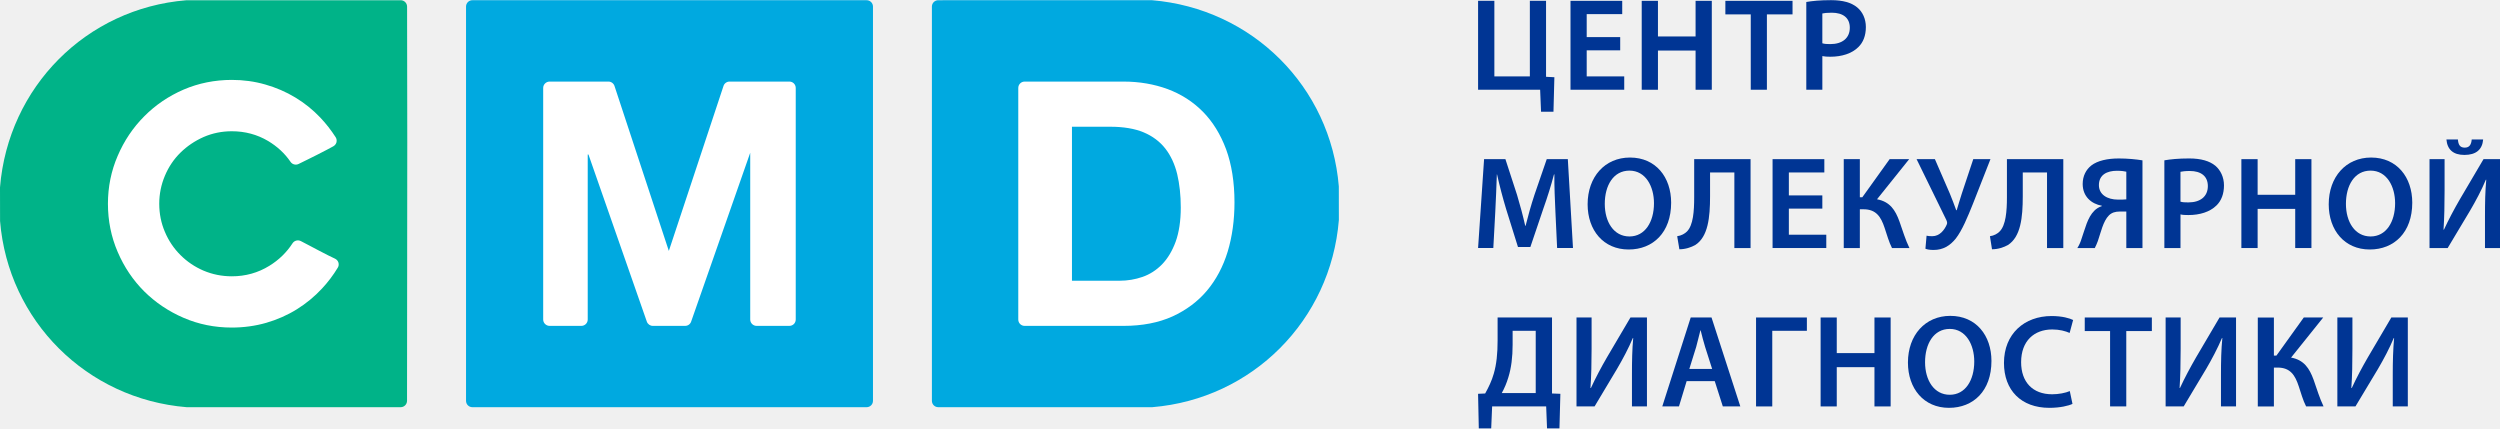
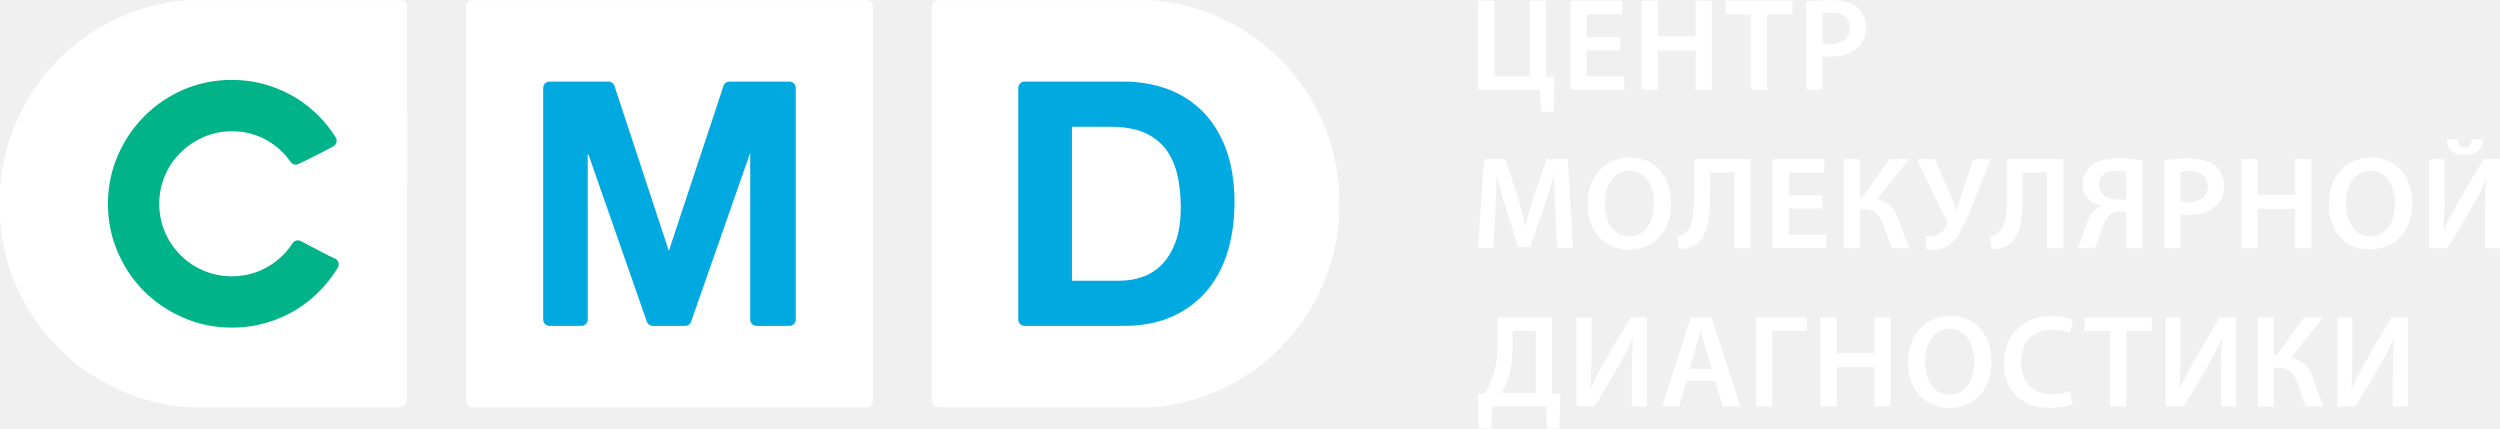
<svg xmlns="http://www.w3.org/2000/svg" width="245px" height="42px" viewBox="0 0 245 42">
-   <polygon fill="#003594" points="146.448,0.081 146.448,7.489 149.926,7.489 149.926,0.081 151.513,0.081 151.513,7.526 152.329,7.568 152.24,10.95 151.022,10.95 150.934,8.796 144.852,8.796 144.852,0.081 " />
-   <polygon fill="#003594" points="158.78,4.932 155.496,4.932 155.496,7.487 159.175,7.487 159.175,8.794 153.909,8.794 153.909,0.081 158.978,0.081 158.978,1.384 155.496,1.384 155.496,3.636 158.78,3.636 " />
-   <polygon fill="#003594" points="162.479,0.081 162.479,3.573 166.167,3.573 166.167,0.081 167.756,0.081 167.756,8.796 166.167,8.796 166.167,4.954 162.479,4.954 162.479,8.796 160.888,8.796 160.888,0.081 " />
-   <polygon fill="#003594" points="171.574,1.41 169.086,1.41 169.086,0.081 175.668,0.081 175.668,1.41 173.156,1.41 173.156,8.794 171.574,8.794 " />
-   <path fill="#003594" d="M177.016,0.195c0.575-0.101,1.367-0.18,2.427-0.18c1.168,0,2.004,0.246,2.563,0.711 c0.519,0.426,0.849,1.112,0.849,1.924c0,0.834-0.258,1.501-0.735,1.964c-0.641,0.638-1.631,0.946-2.751,0.946 c-0.304,0-0.56-0.015-0.779-0.063v3.296h-1.573V0.195z M178.589,4.242c0.211,0.065,0.452,0.08,0.779,0.08 c1.188,0,1.913-0.594,1.913-1.608c0-0.969-0.671-1.469-1.771-1.469c-0.445,0-0.753,0.035-0.921,0.076V4.242z" />
-   <path fill="#003594" d="M152.431,20.757c-0.052-1.126-0.115-2.483-0.102-3.663h-0.039c-0.28,1.067-0.645,2.241-1.038,3.341 l-1.276,3.771h-1.215l-1.162-3.722c-0.334-1.112-0.648-2.301-0.888-3.39h-0.02c-0.039,1.141-0.093,2.521-0.156,3.715l-0.19,3.497 h-1.493l0.588-8.709h2.09l1.14,3.502c0.309,1.021,0.584,2.06,0.801,3.028h0.037c0.237-0.945,0.534-2.02,0.871-3.038l1.202-3.492 h2.066l0.506,8.709h-1.555L152.431,20.757z" />
-   <path fill="#003594" d="M163.772,19.863c0,2.92-1.773,4.588-4.163,4.588c-2.471,0-4.022-1.883-4.022-4.429 c0-2.692,1.691-4.583,4.152-4.583C162.271,15.439,163.772,17.369,163.772,19.863 M157.268,19.977c0,1.786,0.888,3.196,2.418,3.196 c1.534,0,2.404-1.437,2.404-3.256c0-1.644-0.812-3.196-2.404-3.196C158.107,16.721,157.268,18.183,157.268,19.977" />
-   <path fill="#003594" d="M171.555,15.597v8.711h-1.587v-7.406h-2.382v2.33c0,2.078-0.192,3.979-1.456,4.783 c-0.393,0.215-0.944,0.414-1.552,0.414l-0.213-1.281c0.403-0.052,0.749-0.25,0.959-0.463c0.61-0.611,0.706-1.992,0.706-3.337v-3.751 H171.555z" />
-   <polygon fill="#003594" points="178.589,20.444 175.308,20.444 175.308,23.002 178.976,23.002 178.976,24.306 173.712,24.306 173.712,15.597 178.785,15.597 178.785,16.901 175.308,16.901 175.308,19.15 178.589,19.15 " />
-   <path fill="#003594" d="M182.265,15.597v3.738h0.24l2.679-3.738h1.915l-3.152,3.932c1.264,0.233,1.795,1.059,2.194,2.16 c0.326,0.91,0.582,1.798,0.983,2.619h-1.708c-0.306-0.591-0.499-1.317-0.723-1.974c-0.35-1.06-0.816-1.825-2.068-1.825h-0.36v3.799 h-1.578v-8.711H182.265z" />
-   <path fill="#003594" d="M189.62,15.597l1.475,3.401c0.231,0.564,0.425,1.082,0.614,1.602h0.05c0.119-0.399,0.277-0.942,0.497-1.627 l1.124-3.376h1.685l-1.719,4.38c-0.509,1.267-1.049,2.592-1.681,3.402c-0.57,0.71-1.257,1.116-2.162,1.116 c-0.393,0-0.625-0.044-0.812-0.12l0.113-1.279c0.141,0.039,0.306,0.052,0.558,0.052c0.738,0,1.188-0.619,1.408-1.114 c0.081-0.165,0.051-0.283-0.025-0.466l-2.92-5.971H189.62z" />
-   <path fill="#003594" d="M202.204,15.597v8.711h-1.596v-7.406h-2.377v2.33c0,2.078-0.195,3.979-1.461,4.783 c-0.384,0.215-0.944,0.414-1.554,0.414l-0.202-1.281c0.401-0.052,0.747-0.25,0.95-0.463c0.61-0.611,0.715-1.992,0.715-3.337v-3.751 H202.204z" />
-   <path fill="#003594" d="M203.58,24.308c0.167-0.258,0.304-0.563,0.405-0.892c0.358-0.995,0.58-2.106,1.271-2.777 c0.188-0.194,0.449-0.35,0.723-0.438v-0.039c-1.029-0.185-1.876-0.906-1.876-2.134c0-0.787,0.335-1.41,0.847-1.813 c0.612-0.472,1.585-0.686,2.696-0.686c0.855,0,1.704,0.083,2.316,0.185v8.595h-1.583V20.73h-0.634c-0.458,0-0.799,0.111-1.067,0.374 c-0.58,0.571-0.814,1.745-1.09,2.521c-0.089,0.23-0.165,0.425-0.298,0.683H203.58z M208.379,16.826 c-0.169-0.041-0.473-0.091-0.914-0.091c-0.972,0-1.772,0.387-1.772,1.41c0,0.916,0.812,1.417,1.873,1.417 c0.311,0,0.623,0,0.813-0.024V16.826z" />
-   <path fill="#003594" d="M212.106,15.713c0.581-0.102,1.367-0.185,2.433-0.185c1.159,0,1.995,0.25,2.56,0.711 c0.51,0.432,0.851,1.115,0.851,1.929c0,0.83-0.258,1.502-0.735,1.966c-0.645,0.636-1.63,0.941-2.755,0.941 c-0.3,0-0.551-0.008-0.772-0.063v3.296h-1.58V15.713z M213.687,19.762c0.202,0.065,0.449,0.074,0.772,0.074 c1.189,0,1.91-0.59,1.91-1.602c0-0.97-0.671-1.477-1.769-1.477c-0.441,0-0.745,0.042-0.914,0.079V19.762z" />
-   <polygon fill="#003594" points="221.247,15.597 221.247,19.089 224.931,19.089 224.931,15.597 226.521,15.597 226.521,24.308 224.931,24.308 224.931,20.47 221.247,20.47 221.247,24.308 219.655,24.308 219.655,15.597 " />
-   <path fill="#003594" d="M236.402,19.863c0,2.92-1.778,4.588-4.163,4.588c-2.471,0-4.024-1.883-4.024-4.429 c0-2.692,1.695-4.583,4.152-4.583C234.9,15.439,236.402,17.369,236.402,19.863 M229.901,19.977c0,1.786,0.89,3.196,2.416,3.196 c1.538,0,2.404-1.437,2.404-3.256c0-1.644-0.812-3.196-2.404-3.196C230.734,16.721,229.901,18.183,229.901,19.977" />
-   <path fill="#003594" d="M239.569,15.597v3.078c0,1.381-0.024,2.663-0.103,3.827l0.039,0.008c0.452-0.977,1.008-2.026,1.58-3.01 l2.299-3.903H245v8.711h-1.472v-3.076c0-1.381,0.021-2.497,0.126-3.621h-0.039c-0.412,0.998-0.994,2.085-1.539,3.015l-2.205,3.683 h-1.778v-8.711H239.569z M240.874,13.67c0.041,0.466,0.169,0.799,0.67,0.799c0.476,0,0.639-0.32,0.685-0.799h1.12 c-0.083,1.006-0.713,1.513-1.839,1.513c-1.099,0-1.676-0.531-1.761-1.513H240.874z" />
-   <path fill="#003594" d="M152.097,31.112v7.449l0.82,0.032l-0.091,3.391h-1.216l-0.085-2.156h-5.296l-0.091,2.156h-1.216 l-0.071-3.391l0.696-0.032c0.341-0.615,0.646-1.246,0.84-1.932c0.273-0.93,0.378-1.988,0.378-3.241v-2.276H152.097z M148.237,33.793 c0,1.188-0.13,2.264-0.415,3.174c-0.167,0.573-0.41,1.127-0.65,1.556h3.329V32.42h-2.264V33.793z" />
-   <path fill="#003594" d="M155.976,31.114v3.073c0,1.385-0.028,2.665-0.11,3.831l0.043,0.01c0.451-0.981,1.005-2.031,1.574-3.008 l2.301-3.906h1.617v8.716h-1.47v-3.078c0-1.385,0.02-2.498,0.124-3.623h-0.037c-0.417,0.995-0.999,2.083-1.544,3.013l-2.207,3.688 h-1.77v-8.716H155.976z" />
-   <path fill="#003594" d="M165.29,37.354l-0.751,2.474h-1.635l2.787-8.716h2.038l2.822,8.716h-1.715l-0.79-2.474H165.29z M167.79,36.157l-0.686-2.151c-0.167-0.525-0.311-1.124-0.438-1.627h-0.028c-0.133,0.503-0.271,1.111-0.414,1.627l-0.671,2.151 H167.79z" />
-   <polygon fill="#003594" points="177.074,31.114 177.074,32.418 173.682,32.418 173.682,39.83 172.093,39.83 172.093,31.114 " />
-   <polygon fill="#003594" points="180.002,31.114 180.002,34.604 183.697,34.604 183.697,31.114 185.283,31.114 185.283,39.83 183.697,39.83 183.697,35.982 180.002,35.982 180.002,39.83 178.42,39.83 178.42,31.114 " />
-   <path fill="#003594" d="M195.162,35.374c0,2.931-1.767,4.594-4.165,4.594c-2.464,0-4.019-1.885-4.019-4.438 c0-2.688,1.693-4.575,4.15-4.575C193.662,30.954,195.162,32.882,195.162,35.374 M188.656,35.495c0,1.782,0.891,3.192,2.421,3.192 c1.534,0,2.4-1.431,2.4-3.261c0-1.634-0.808-3.192-2.4-3.192C189.499,32.234,188.656,33.699,188.656,35.495" />
-   <path fill="#003594" d="M203.103,39.582c-0.376,0.18-1.205,0.386-2.265,0.386c-2.768,0-4.449-1.728-4.449-4.397 c0-2.864,2.008-4.6,4.669-4.6c1.046,0,1.782,0.223,2.107,0.388l-0.341,1.269c-0.41-0.183-0.989-0.341-1.699-0.341 c-1.773,0-3.055,1.117-3.055,3.209c0,1.928,1.112,3.143,3.042,3.143c0.629,0,1.302-0.128,1.728-0.313L203.103,39.582z" />
-   <polygon fill="#003594" points="206.788,32.444 204.305,32.444 204.305,31.114 210.882,31.114 210.882,32.444 208.375,32.444 208.375,39.828 206.788,39.828 " />
-   <path fill="#003594" d="M213.704,31.114v3.073c0,1.385-0.028,2.665-0.103,3.831l0.035,0.01c0.451-0.981,1.016-2.031,1.58-3.008 l2.299-3.906h1.617v8.716h-1.477v-3.078c0-1.385,0.024-2.498,0.135-3.623h-0.039c-0.419,0.995-0.996,2.083-1.541,3.013l-2.21,3.688 h-1.769v-8.716H213.704z" />
-   <path fill="#003594" d="M222.842,31.114v3.733h0.248l2.681-3.733h1.905l-3.151,3.929c1.268,0.231,1.8,1.06,2.203,2.158 c0.325,0.918,0.582,1.801,0.981,2.629H226c-0.31-0.595-0.503-1.32-0.725-1.98c-0.352-1.063-0.812-1.828-2.07-1.828h-0.363v3.809 h-1.578v-8.716H222.842z" />
-   <path fill="#003594" d="M230.537,31.114v3.073c0,1.385-0.02,2.665-0.106,3.831l0.043,0.01c0.45-0.981,1.012-2.031,1.578-3.008 l2.299-3.906h1.615v8.716h-1.476v-3.078c0-1.385,0.032-2.498,0.132-3.623h-0.034c-0.413,0.995-0.994,2.083-1.539,3.013l-2.215,3.688 h-1.773v-8.716H230.537z" />
-   <path fill="#00A9E0" d="M84.928,0.022H46.294c-0.349,0-0.623,0.279-0.623,0.624V39.28c0,0.343,0.274,0.625,0.623,0.625h38.634 c0.349,0,0.624-0.282,0.624-0.625V0.646C85.552,0.302,85.277,0.022,84.928,0.022" />
-   <path fill="#00A9E0" d="M131.204,18.263c-0.803-9.761-8.485-17.434-18.336-18.245L91.949,0.023c-0.347,0-0.623,0.278-0.623,0.623 V39.28c0,0.343,0.276,0.625,0.623,0.625h20.937c0.016,0,0.035-0.002,0.048-0.002c9.787-0.813,17.473-8.502,18.275-18.34 L131.204,18.263z" />
-   <path fill="#00B388" d="M39.894,0.646c-0.004-0.345-0.28-0.623-0.625-0.623L18.245,0.027C8.474,0.822,0.801,8.515,0,18.366 l0.006,3.297c0.797,9.772,8.488,17.438,18.289,18.242c0.013,0.003,0.036,0.003,0.047,0.003l20.92-0.003 c0.346,0,0.627-0.282,0.627-0.625c0-4.221,0.009-8.447,0.012-12.67C39.913,18.619,39.923,9.56,39.894,0.646" />
-   <path fill="#FFFFFF" d="M33.099,26.237c-0.437,0.725-0.953,1.406-1.532,2.029c-0.729,0.789-1.565,1.476-2.476,2.044 c-0.917,0.571-1.93,1.018-3.003,1.328c-1.074,0.308-2.211,0.463-3.37,0.463c-1.674,0-3.262-0.319-4.725-0.954 c-1.479-0.634-2.776-1.515-3.865-2.596c-1.091-1.089-1.965-2.387-2.593-3.856c-0.638-1.474-0.958-3.064-0.958-4.731 c0-1.643,0.32-3.225,0.958-4.694c0.628-1.47,1.502-2.771,2.6-3.87c1.091-1.104,2.387-1.982,3.852-2.618 c1.47-0.631,3.067-0.952,4.732-0.952c1.124,0,2.231,0.149,3.284,0.453c1.045,0.298,2.035,0.723,2.936,1.271 c0.902,0.541,1.726,1.207,2.444,1.962c0.566,0.593,1.07,1.247,1.515,1.937c0.093,0.145,0.116,0.324,0.075,0.498 c-0.044,0.161-0.16,0.305-0.311,0.388l-0.652,0.35c-0.317,0.168-0.621,0.32-0.912,0.47l-0.975,0.486 c-0.242,0.118-0.521,0.263-0.867,0.427c-0.274,0.132-0.612,0.045-0.786-0.214c-0.559-0.823-1.298-1.505-2.201-2.044 c-1.07-0.634-2.259-0.951-3.551-0.951c-0.979,0-1.909,0.19-2.771,0.567c-0.859,0.381-1.616,0.894-2.26,1.527 c-0.646,0.632-1.161,1.396-1.524,2.261c-0.37,0.871-0.557,1.796-0.557,2.748c0,0.981,0.187,1.909,0.557,2.767 c0.363,0.86,0.878,1.623,1.524,2.264c0.646,0.646,1.407,1.161,2.262,1.527c0.861,0.364,1.791,0.554,2.77,0.554 c1.333,0,2.567-0.341,3.674-1.027c0.932-0.569,1.698-1.315,2.275-2.209c0.176-0.268,0.523-0.362,0.813-0.216l0.831,0.434 c0.354,0.178,0.666,0.347,0.954,0.504c0.296,0.158,0.593,0.313,0.909,0.468c0.182,0.092,0.408,0.195,0.663,0.321 c0.158,0.078,0.281,0.215,0.331,0.386C33.215,25.904,33.196,26.089,33.099,26.237" />
-   <path fill="#FFFFFF" d="M77.982,31.313c0,0.345-0.273,0.623-0.626,0.623h-3.207c-0.343,0-0.627-0.278-0.627-0.623V14.968 l-5.789,16.546c-0.084,0.253-0.318,0.422-0.593,0.422h-3.167c-0.258,0-0.497-0.169-0.584-0.418l-5.721-16.38 c0.004,0.022-0.052,0-0.071,0v16.175c0,0.345-0.279,0.623-0.627,0.623h-3.106c-0.346,0-0.632-0.278-0.632-0.623V8.618 c0-0.342,0.286-0.624,0.632-0.624h5.762c0.269,0,0.509,0.177,0.593,0.427l5.327,16.169l5.358-16.169 c0.081-0.25,0.321-0.427,0.594-0.427h5.858c0.353,0,0.626,0.282,0.626,0.624V31.313z" />
-   <path fill="#FFFFFF" d="M120.159,14.633c-0.548-1.47-1.313-2.712-2.28-3.688c-0.969-0.981-2.136-1.725-3.45-2.213 c-1.321-0.486-2.774-0.737-4.314-0.737h-9.703c-0.346,0-0.621,0.282-0.621,0.624v22.694c0,0.345,0.274,0.623,0.621,0.623h9.703 c1.823,0,3.432-0.313,4.782-0.923c1.347-0.615,2.485-1.462,3.386-2.531c0.898-1.07,1.583-2.355,2.03-3.823 c0.445-1.474,0.667-3.095,0.667-4.828C120.979,17.855,120.699,16.104,120.159,14.633 M115.214,23.688 c-0.335,0.91-0.786,1.657-1.34,2.226c-0.558,0.568-1.204,0.981-1.917,1.226c-0.711,0.244-1.453,0.371-2.21,0.371h-4.695V12.42h3.751 c1.292,0,2.397,0.182,3.274,0.551c0.874,0.366,1.594,0.908,2.13,1.596c0.533,0.688,0.922,1.527,1.159,2.5 c0.229,0.969,0.35,2.067,0.35,3.265C115.716,21.646,115.543,22.775,115.214,23.688" />
+   <polygon fill="#FFFFFF" points="146.448,0.081 146.448,7.489 149.926,7.489 149.926,0.081 151.513,0.081 151.513,7.526  152.329,7.568 152.24,10.95 151.022,10.95 150.934,8.796 144.852,8.796 144.852,0.081 " />
+   <polygon fill="#FFFFFF" points="158.78,4.932 155.496,4.932 155.496,7.487 159.175,7.487 159.175,8.794 153.909,8.794 153.909,0.081 158.978,0.081 158.978,1.384 155.496,1.384 155.496,3.636 158.78,3.636 " />
+   <polygon fill="#FFFFFF" points="162.479,0.081 162.479,3.573 166.167,3.573 166.167,0.081 167.756,0.081 167.756,8.796 166.167,8.796 166.167,4.954 162.479,4.954 162.479,8.796 160.888,8.796 160.888,0.081 " />
+   <polygon fill="#FFFFFF" points="171.574,1.41 169.086,1.41 169.086,0.081 175.668,0.081 175.668,1.41 173.156,1.41 173.156,8.794 171.574,8.794 " />
+   <path fill="#FFFFFF" d="M177.016,0.195c0.575-0.101,1.367-0.18,2.427-0.18c1.168,0,2.004,0.246,2.563,0.711 c0.519,0.426,0.849,1.112,0.849,1.924c0,0.834-0.258,1.501-0.735,1.964c-0.641,0.638-1.631,0.946-2.751,0.946 c-0.304,0-0.56-0.015-0.779-0.063v3.296h-1.573V0.195z M178.589,4.242c0.211,0.065,0.452,0.08,0.779,0.08 c1.188,0,1.913-0.594,1.913-1.608c0-0.969-0.671-1.469-1.771-1.469c-0.445,0-0.753,0.035-0.921,0.076V4.242z" />
+   <path fill="#FFFFFF" d="M152.431,20.757c-0.052-1.126-0.115-2.483-0.102-3.663h-0.039c-0.28,1.067-0.645,2.241-1.038,3.341 l-1.276,3.771h-1.215l-1.162-3.722c-0.334-1.112-0.648-2.301-0.888-3.39h-0.02c-0.039,1.141-0.093,2.521-0.156,3.715l-0.19,3.497 h-1.493l0.588-8.709h2.09l1.14,3.502c0.309,1.021,0.584,2.06,0.801,3.028h0.037c0.237-0.945,0.534-2.02,0.871-3.038l1.202-3.492 h2.066l0.506,8.709h-1.555L152.431,20.757z" />
+   <path fill="#FFFFFF" d="M163.772,19.863c0,2.92-1.773,4.588-4.163,4.588c-2.471,0-4.022-1.883-4.022-4.429 c0-2.692,1.691-4.583,4.152-4.583C162.271,15.439,163.772,17.369,163.772,19.863 M157.268,19.977c0,1.786,0.888,3.196,2.418,3.196 c1.534,0,2.404-1.437,2.404-3.256c0-1.644-0.812-3.196-2.404-3.196C158.107,16.721,157.268,18.183,157.268,19.977" />
+   <path fill="#FFFFFF" d="M171.555,15.597v8.711h-1.587v-7.406h-2.382v2.33c0,2.078-0.192,3.979-1.456,4.783 c-0.393,0.215-0.944,0.414-1.552,0.414l-0.213-1.281c0.403-0.052,0.749-0.25,0.959-0.463c0.61-0.611,0.706-1.992,0.706-3.337v-3.751 H171.555z" />
+   <polygon fill="#FFFFFF" points="178.589,20.444 175.308,20.444 175.308,23.002 178.976,23.002 178.976,24.306 173.712,24.306 173.712,15.597 178.785,15.597 178.785,16.901 175.308,16.901 175.308,19.15 178.589,19.15 " />
+   <path fill="#FFFFFF" d="M182.265,15.597v3.738h0.24l2.679-3.738h1.915l-3.152,3.932c1.264,0.233,1.795,1.059,2.194,2.16 c0.326,0.91,0.582,1.798,0.983,2.619h-1.708c-0.306-0.591-0.499-1.317-0.723-1.974c-0.35-1.06-0.816-1.825-2.068-1.825h-0.36v3.799 h-1.578v-8.711H182.265z" />
+   <path fill="#FFFFFF" d="M189.62,15.597l1.475,3.401c0.231,0.564,0.425,1.082,0.614,1.602h0.05c0.119-0.399,0.277-0.942,0.497-1.627 l1.124-3.376h1.685l-1.719,4.38c-0.509,1.267-1.049,2.592-1.681,3.402c-0.57,0.71-1.257,1.116-2.162,1.116 c-0.393,0-0.625-0.044-0.812-0.12l0.113-1.279c0.141,0.039,0.306,0.052,0.558,0.052c0.738,0,1.188-0.619,1.408-1.114 c0.081-0.165,0.051-0.283-0.025-0.466l-2.92-5.971H189.62z" />
+   <path fill="#FFFFFF" d="M202.204,15.597v8.711h-1.596v-7.406h-2.377v2.33c0,2.078-0.195,3.979-1.461,4.783 c-0.384,0.215-0.944,0.414-1.554,0.414l-0.202-1.281c0.401-0.052,0.747-0.25,0.95-0.463c0.61-0.611,0.715-1.992,0.715-3.337v-3.751 H202.204z" />
+   <path fill="#FFFFFF" d="M203.58,24.308c0.167-0.258,0.304-0.563,0.405-0.892c0.358-0.995,0.58-2.106,1.271-2.777 c0.188-0.194,0.449-0.35,0.723-0.438v-0.039c-1.029-0.185-1.876-0.906-1.876-2.134c0-0.787,0.335-1.41,0.847-1.813 c0.612-0.472,1.585-0.686,2.696-0.686c0.855,0,1.704,0.083,2.316,0.185v8.595h-1.583V20.73h-0.634c-0.458,0-0.799,0.111-1.067,0.374 c-0.58,0.571-0.814,1.745-1.09,2.521c-0.089,0.23-0.165,0.425-0.298,0.683H203.58z M208.379,16.826 c-0.169-0.041-0.473-0.091-0.914-0.091c-0.972,0-1.772,0.387-1.772,1.41c0,0.916,0.812,1.417,1.873,1.417 c0.311,0,0.623,0,0.813-0.024V16.826z" />
+   <path fill="#FFFFFF" d="M212.106,15.713c0.581-0.102,1.367-0.185,2.433-0.185c1.159,0,1.995,0.25,2.56,0.711 c0.51,0.432,0.851,1.115,0.851,1.929c0,0.83-0.258,1.502-0.735,1.966c-0.645,0.636-1.63,0.941-2.755,0.941 c-0.3,0-0.551-0.008-0.772-0.063v3.296h-1.58V15.713z M213.687,19.762c0.202,0.065,0.449,0.074,0.772,0.074 c1.189,0,1.91-0.59,1.91-1.602c0-0.97-0.671-1.477-1.769-1.477c-0.441,0-0.745,0.042-0.914,0.079V19.762z" />
+   <polygon fill="#FFFFFF" points="221.247,15.597 221.247,19.089 224.931,19.089 224.931,15.597 226.521,15.597 226.521,24.308 224.931,24.308 224.931,20.47 221.247,20.47 221.247,24.308 219.655,24.308 219.655,15.597 " />
+   <path fill="#FFFFFF" d="M236.402,19.863c0,2.92-1.778,4.588-4.163,4.588c-2.471,0-4.024-1.883-4.024-4.429 c0-2.692,1.695-4.583,4.152-4.583C234.9,15.439,236.402,17.369,236.402,19.863 M229.901,19.977c0,1.786,0.89,3.196,2.416,3.196 c1.538,0,2.404-1.437,2.404-3.256c0-1.644-0.812-3.196-2.404-3.196C230.734,16.721,229.901,18.183,229.901,19.977" />
+   <path fill="#FFFFFF" d="M239.569,15.597v3.078c0,1.381-0.024,2.663-0.103,3.827l0.039,0.008c0.452-0.977,1.008-2.026,1.58-3.01 l2.299-3.903H245v8.711h-1.472v-3.076c0-1.381,0.021-2.497,0.126-3.621h-0.039c-0.412,0.998-0.994,2.085-1.539,3.015l-2.205,3.683 h-1.778v-8.711H239.569z M240.874,13.67c0.041,0.466,0.169,0.799,0.67,0.799c0.476,0,0.639-0.32,0.685-0.799h1.12 c-0.083,1.006-0.713,1.513-1.839,1.513c-1.099,0-1.676-0.531-1.761-1.513H240.874z" />
+   <path fill="#FFFFFF" d="M152.097,31.112v7.449l0.82,0.032l-0.091,3.391h-1.216l-0.085-2.156h-5.296l-0.091,2.156h-1.216 l-0.071-3.391l0.696-0.032c0.341-0.615,0.646-1.246,0.84-1.932c0.273-0.93,0.378-1.988,0.378-3.241v-2.276H152.097z M148.237,33.793 c0,1.188-0.13,2.264-0.415,3.174c-0.167,0.573-0.41,1.127-0.65,1.556h3.329V32.42h-2.264V33.793z" />
+   <path fill="#FFFFFF" d="M155.976,31.114v3.073c0,1.385-0.028,2.665-0.11,3.831l0.043,0.01c0.451-0.981,1.005-2.031,1.574-3.008 l2.301-3.906h1.617v8.716h-1.47v-3.078c0-1.385,0.02-2.498,0.124-3.623h-0.037c-0.417,0.995-0.999,2.083-1.544,3.013l-2.207,3.688 h-1.77v-8.716H155.976z" />
+   <path fill="#FFFFFF" d="M165.29,37.354l-0.751,2.474h-1.635l2.787-8.716h2.038l2.822,8.716h-1.715l-0.79-2.474H165.29z M167.79,36.157l-0.686-2.151c-0.167-0.525-0.311-1.124-0.438-1.627h-0.028c-0.133,0.503-0.271,1.111-0.414,1.627l-0.671,2.151 H167.79z" />
+   <polygon fill="#FFFFFF" points="177.074,31.114 177.074,32.418 173.682,32.418 173.682,39.83 172.093,39.83 172.093,31.114 " />
+   <polygon fill="#FFFFFF" points="180.002,31.114 180.002,34.604 183.697,34.604 183.697,31.114 185.283,31.114 185.283,39.83 183.697,39.83 183.697,35.982 180.002,35.982 180.002,39.83 178.42,39.83 178.42,31.114 " />
+   <path fill="#FFFFFF" d="M195.162,35.374c0,2.931-1.767,4.594-4.165,4.594c-2.464,0-4.019-1.885-4.019-4.438 c0-2.688,1.693-4.575,4.15-4.575C193.662,30.954,195.162,32.882,195.162,35.374 M188.656,35.495c0,1.782,0.891,3.192,2.421,3.192 c1.534,0,2.4-1.431,2.4-3.261c0-1.634-0.808-3.192-2.4-3.192C189.499,32.234,188.656,33.699,188.656,35.495" />
+   <path fill="#FFFFFF" d="M203.103,39.582c-0.376,0.18-1.205,0.386-2.265,0.386c-2.768,0-4.449-1.728-4.449-4.397 c0-2.864,2.008-4.6,4.669-4.6c1.046,0,1.782,0.223,2.107,0.388l-0.341,1.269c-0.41-0.183-0.989-0.341-1.699-0.341 c-1.773,0-3.055,1.117-3.055,3.209c0,1.928,1.112,3.143,3.042,3.143c0.629,0,1.302-0.128,1.728-0.313L203.103,39.582z" />
+   <polygon fill="#FFFFFF" points="206.788,32.444 204.305,32.444 204.305,31.114 210.882,31.114 210.882,32.444 208.375,32.444 208.375,39.828 206.788,39.828 " />
+   <path fill="#FFFFFF" d="M213.704,31.114v3.073c0,1.385-0.028,2.665-0.103,3.831l0.035,0.01c0.451-0.981,1.016-2.031,1.58-3.008 l2.299-3.906h1.617v8.716h-1.477v-3.078c0-1.385,0.024-2.498,0.135-3.623h-0.039c-0.419,0.995-0.996,2.083-1.541,3.013l-2.21,3.688 h-1.769v-8.716H213.704z" />
+   <path fill="#FFFFFF" d="M222.842,31.114v3.733h0.248l2.681-3.733h1.905l-3.151,3.929c1.268,0.231,1.8,1.06,2.203,2.158 c0.325,0.918,0.582,1.801,0.981,2.629H226c-0.31-0.595-0.503-1.32-0.725-1.98c-0.352-1.063-0.812-1.828-2.07-1.828h-0.363v3.809 h-1.578v-8.716H222.842z" />
+   <path fill="#FFFFFF" d="M230.537,31.114v3.073c0,1.385-0.02,2.665-0.106,3.831l0.043,0.01c0.45-0.981,1.012-2.031,1.578-3.008 l2.299-3.906h1.615v8.716h-1.476v-3.078c0-1.385,0.032-2.498,0.132-3.623h-0.034c-0.413,0.995-0.994,2.083-1.539,3.013l-2.215,3.688 h-1.773v-8.716H230.537z" />
+   <path fill="#FFFFFF" d="M84.928,0.022H46.294c-0.349,0-0.623,0.279-0.623,0.624V39.28c0,0.343,0.274,0.625,0.623,0.625h38.634 c0.349,0,0.624-0.282,0.624-0.625V0.646C85.552,0.302,85.277,0.022,84.928,0.022" />
+   <path fill="#FFFFFF" d="M131.204,18.263c-0.803-9.761-8.485-17.434-18.336-18.245L91.949,0.023c-0.347,0-0.623,0.278-0.623,0.623 V39.28c0,0.343,0.276,0.625,0.623,0.625h20.937c0.016,0,0.035-0.002,0.048-0.002c9.787-0.813,17.473-8.502,18.275-18.34 L131.204,18.263z" />
+   <path fill="#FFFFFF" d="M39.894,0.646c-0.004-0.345-0.28-0.623-0.625-0.623L18.245,0.027C8.474,0.822,0.801,8.515,0,18.366 l0.006,3.297c0.797,9.772,8.488,17.438,18.289,18.242c0.013,0.003,0.036,0.003,0.047,0.003l20.92-0.003 c0.346,0,0.627-0.282,0.627-0.625c0-4.221,0.009-8.447,0.012-12.67C39.913,18.619,39.923,9.56,39.894,0.646" />
+   <path fill="#00B388" d="M33.099,26.237c-0.437,0.725-0.953,1.406-1.532,2.029c-0.729,0.789-1.565,1.476-2.476,2.044 c-0.917,0.571-1.93,1.018-3.003,1.328c-1.074,0.308-2.211,0.463-3.37,0.463c-1.674,0-3.262-0.319-4.725-0.954 c-1.479-0.634-2.776-1.515-3.865-2.596c-1.091-1.089-1.965-2.387-2.593-3.856c-0.638-1.474-0.958-3.064-0.958-4.731 c0-1.643,0.32-3.225,0.958-4.694c0.628-1.47,1.502-2.771,2.6-3.87c1.091-1.104,2.387-1.982,3.852-2.618 c1.47-0.631,3.067-0.952,4.732-0.952c1.124,0,2.231,0.149,3.284,0.453c1.045,0.298,2.035,0.723,2.936,1.271 c0.902,0.541,1.726,1.207,2.444,1.962c0.566,0.593,1.07,1.247,1.515,1.937c0.093,0.145,0.116,0.324,0.075,0.498 c-0.044,0.161-0.16,0.305-0.311,0.388l-0.652,0.35c-0.317,0.168-0.621,0.32-0.912,0.47l-0.975,0.486 c-0.242,0.118-0.521,0.263-0.867,0.427c-0.274,0.132-0.612,0.045-0.786-0.214c-0.559-0.823-1.298-1.505-2.201-2.044 c-1.07-0.634-2.259-0.951-3.551-0.951c-0.979,0-1.909,0.19-2.771,0.567c-0.859,0.381-1.616,0.894-2.26,1.527 c-0.646,0.632-1.161,1.396-1.524,2.261c-0.37,0.871-0.557,1.796-0.557,2.748c0,0.981,0.187,1.909,0.557,2.767 c0.363,0.86,0.878,1.623,1.524,2.264c0.646,0.646,1.407,1.161,2.262,1.527c0.861,0.364,1.791,0.554,2.77,0.554 c1.333,0,2.567-0.341,3.674-1.027c0.932-0.569,1.698-1.315,2.275-2.209c0.176-0.268,0.523-0.362,0.813-0.216l0.831,0.434 c0.354,0.178,0.666,0.347,0.954,0.504c0.296,0.158,0.593,0.313,0.909,0.468c0.182,0.092,0.408,0.195,0.663,0.321 c0.158,0.078,0.281,0.215,0.331,0.386C33.215,25.904,33.196,26.089,33.099,26.237" />
+   <path fill="#00A9E0" d="M77.982,31.313c0,0.345-0.273,0.623-0.626,0.623h-3.207c-0.343,0-0.627-0.278-0.627-0.623V14.968 l-5.789,16.546c-0.084,0.253-0.318,0.422-0.593,0.422h-3.167c-0.258,0-0.497-0.169-0.584-0.418l-5.721-16.38 c0.004,0.022-0.052,0-0.071,0v16.175c0,0.345-0.279,0.623-0.627,0.623h-3.106c-0.346,0-0.632-0.278-0.632-0.623V8.618 c0-0.342,0.286-0.624,0.632-0.624h5.762c0.269,0,0.509,0.177,0.593,0.427l5.327,16.169l5.358-16.169 c0.081-0.25,0.321-0.427,0.594-0.427h5.858c0.353,0,0.626,0.282,0.626,0.624V31.313z" />
+   <path fill="#00A9E0" d="M120.159,14.633c-0.548-1.47-1.313-2.712-2.28-3.688c-0.969-0.981-2.136-1.725-3.45-2.213 c-1.321-0.486-2.774-0.737-4.314-0.737h-9.703c-0.346,0-0.621,0.282-0.621,0.624v22.694c0,0.345,0.274,0.623,0.621,0.623h9.703 c1.823,0,3.432-0.313,4.782-0.923c1.347-0.615,2.485-1.462,3.386-2.531c0.898-1.07,1.583-2.355,2.03-3.823 c0.445-1.474,0.667-3.095,0.667-4.828C120.979,17.855,120.699,16.104,120.159,14.633 M115.214,23.688 c-0.335,0.91-0.786,1.657-1.34,2.226c-0.558,0.568-1.204,0.981-1.917,1.226c-0.711,0.244-1.453,0.371-2.21,0.371h-4.695V12.42h3.751 c1.292,0,2.397,0.182,3.274,0.551c0.874,0.366,1.594,0.908,2.13,1.596c0.533,0.688,0.922,1.527,1.159,2.5 c0.229,0.969,0.35,2.067,0.35,3.265C115.716,21.646,115.543,22.775,115.214,23.688" />
</svg>
